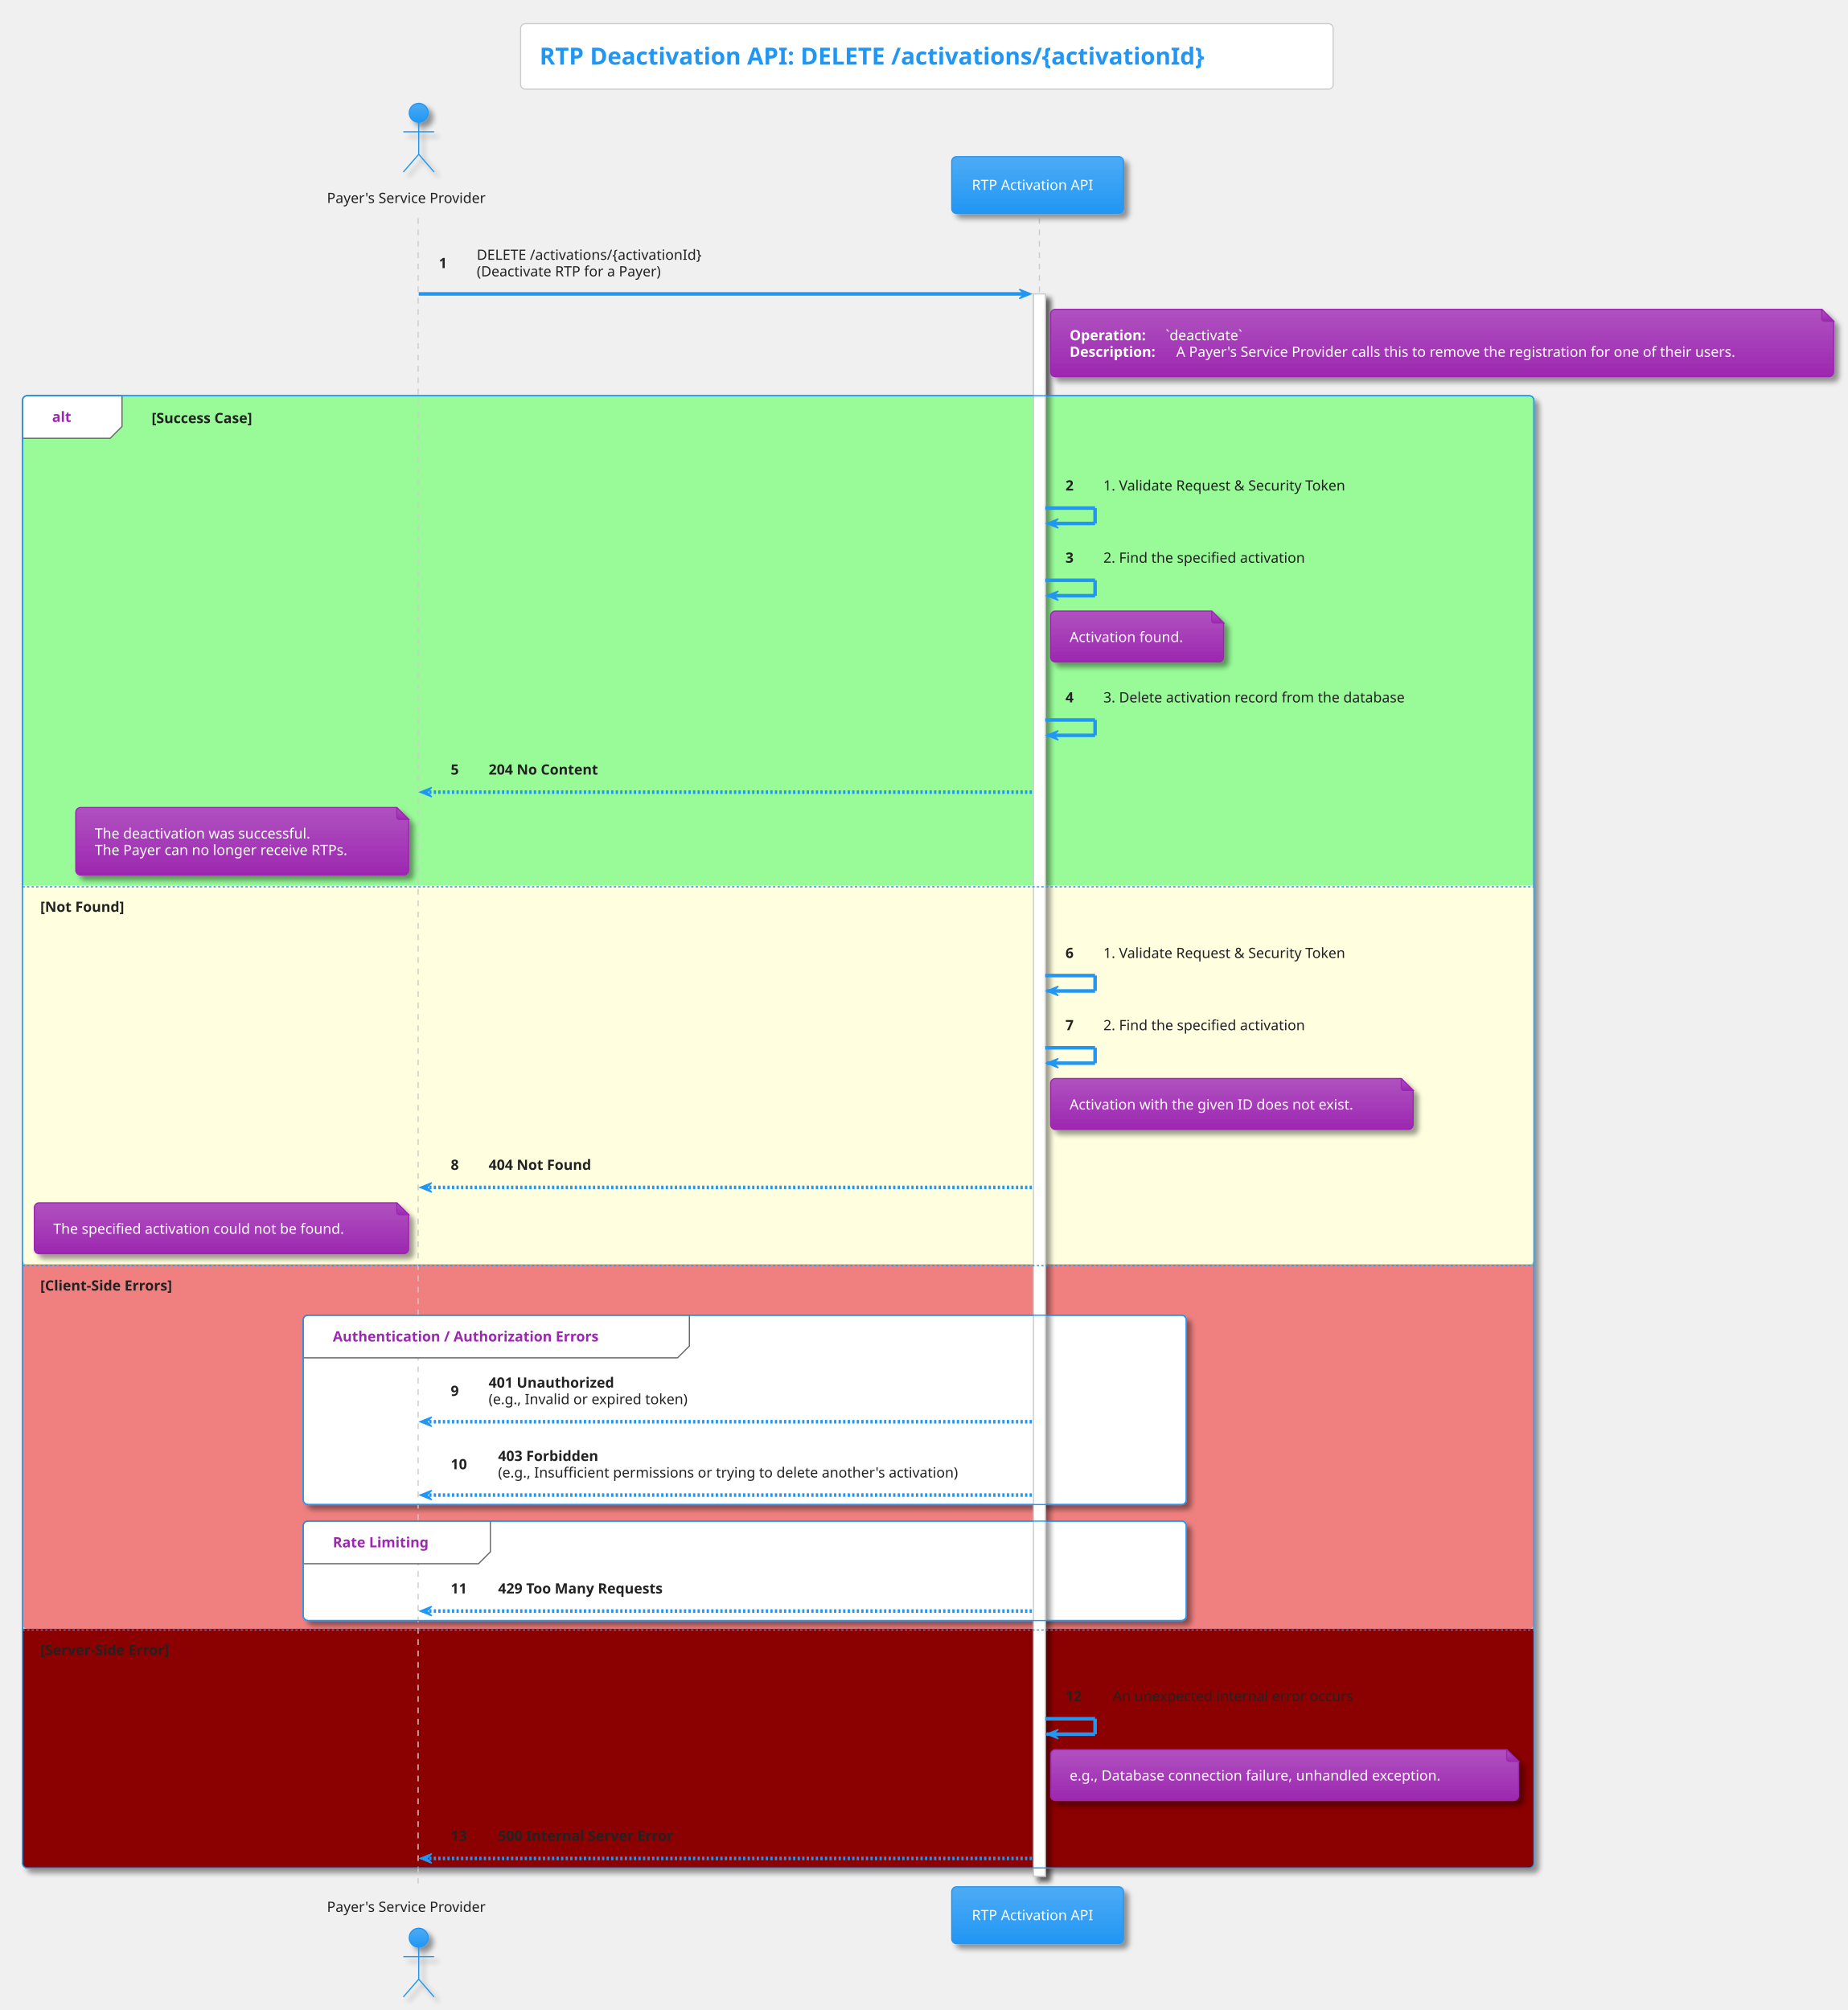
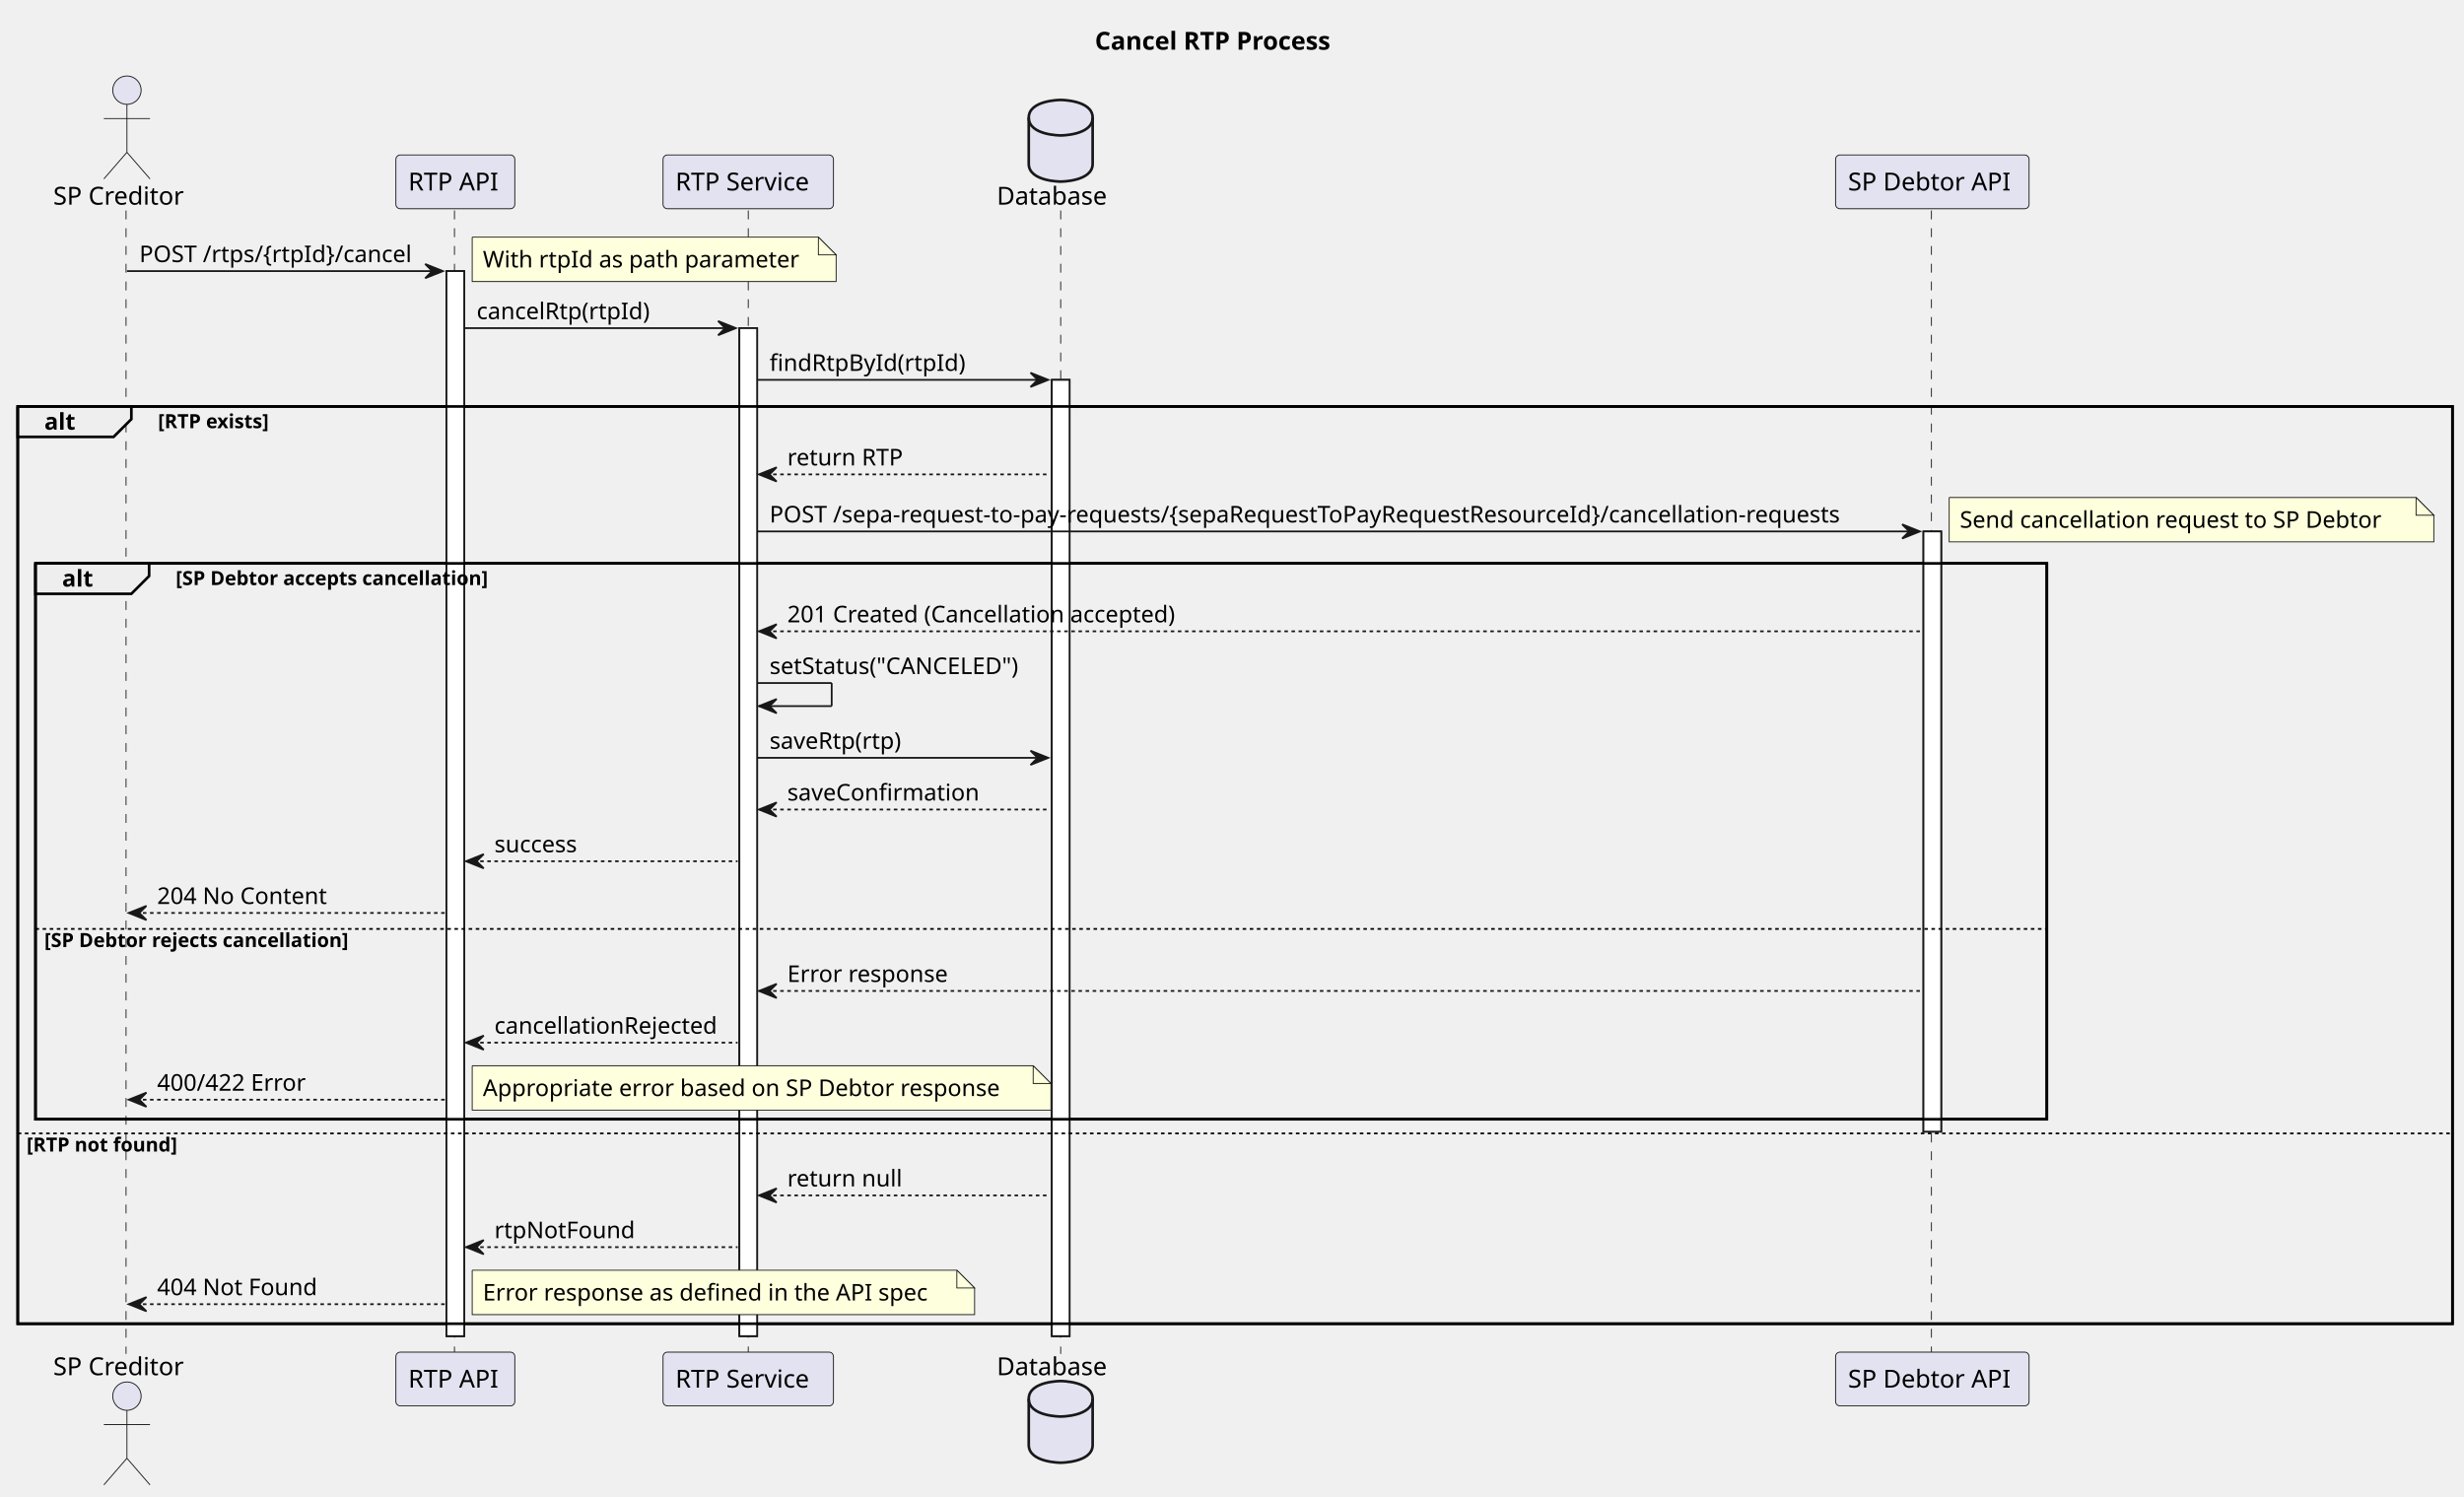
- <svg xmlns="http://www.w3.org/2000/svg" contentStyleType="text/css" height="1768.75px" preserveAspectRatio="none" style="width:1625px;height:1768px;" version="1.1" viewBox="0 0 1625 1768" width="1625px" zoomAndPan="magnify">
-   <defs>
-     <linearGradient id="g100lkpuucy9z00" x1="50%" x2="50%" y1="0%" y2="100%">
-       <stop offset="0%" stop-color="#FFFFFF" />
-       <stop offset="100%" stop-color="#FFFFFF" />
-     </linearGradient>
-     <filter height="300%" id="f100lkpuucy9z0" width="300%" x="-1" y="-1">
-       <feGaussianBlur result="blurOut" stdDeviation="2.083" />
-       <feColorMatrix in="blurOut" result="blurOut2" type="matrix" values="0 0 0 0 0 0 0 0 0 0 0 0 0 0 0 0 0 0 .4 0" />
-       <feOffset dx="4.167" dy="4.167" in="blurOut2" result="blurOut3" />
-       <feBlend in="SourceGraphic" in2="blurOut3" mode="normal" />
-     </filter>
-     <linearGradient id="g100lkpuucy9z01" x1="50%" x2="50%" y1="0%" y2="100%">
-       <stop offset="0%" stop-color="#4DABF5" />
-       <stop offset="100%" stop-color="#2196F3" />
-     </linearGradient>
-     <linearGradient id="g100lkpuucy9z02" x1="50%" x2="50%" y1="0%" y2="100%">
-       <stop offset="0%" stop-color="#B052C0" />
-       <stop offset="100%" stop-color="#9C27B0" />
-     </linearGradient>
-   </defs>
+ <svg xmlns="http://www.w3.org/2000/svg" contentStyleType="text/css" height="843px" preserveAspectRatio="none" style="width:1388px;height:843px;background:#FFFFFF;" version="1.1" viewBox="0 0 1388 843" width="1388px" zoomAndPan="magnify">
+   <defs />
  <g>
-     <rect fill="url(#g100lkpuucy9z00)" height="57.585" id="_title" rx="4.167" ry="4.167" style="stroke:#CCCCCC;stroke-width:1.042;" width="714.583" x="457.812" y="20.833" />
-     <text fill="#2196F3" font-family="Verdana" font-size="20.833" font-weight="bold" lengthAdjust="spacing" textLength="681.25" x="474.479" y="56.838">RTP Deactivation API: DELETE /activations/{activationId}</text>
-     <rect fill="#FFFFFF" filter="url(#f100lkpuucy9z0)" height="1391.764" style="stroke:#CCCCCC;stroke-width:1.042;" width="10.417" x="908.854" y="258.529" />
-     <rect fill="#98FB98" filter="url(#f100lkpuucy9z0)" height="1294.954" rx="4.167" ry="4.167" style="stroke:#2196F3;stroke-width:1.042;" width="1329.167" x="19.792" y="348.047" />
-     <path d="M19.792,779.004 L1348.958,779.004 L1348.958,1107.975 A4.167,4.167 0 0 1 1344.792,1112.142 L23.958,1112.142 A4.167,4.167 0 0 1 19.792,1107.975 L19.792,779.004 " fill="#FFFFE0" style="stroke:none;stroke-width:1.042;" />
-     <path d="M19.792,1112.142 L1348.958,1112.142 L1348.958,1428.548 A4.167,4.167 0 0 1 1344.792,1432.715 L23.958,1432.715 A4.167,4.167 0 0 1 19.792,1428.548 L19.792,1112.142 " fill="#F08080" style="stroke:none;stroke-width:1.042;" />
-     <rect fill="url(#g100lkpuucy9z00)" filter="url(#f100lkpuucy9z0)" height="166.504" rx="4.167" ry="4.167" style="stroke:#2196F3;stroke-width:1.042;" width="776.562" x="266.667" y="1156.901" />
-     <rect fill="url(#g100lkpuucy9z00)" filter="url(#f100lkpuucy9z0)" height="87.435" rx="4.167" ry="4.167" style="stroke:#2196F3;stroke-width:1.042;" width="776.562" x="266.667" y="1337.988" />
-     <path d="M19.792,1432.715 L1348.958,1432.715 L1348.958,1638.835 A4.167,4.167 0 0 1 1344.792,1643.001 L23.958,1643.001 A4.167,4.167 0 0 1 19.792,1638.835 L19.792,1432.715 " fill="#8B0000" style="stroke:none;stroke-width:1.042;" />
-     <line style="stroke:#CCCCCC;stroke-width:1.042;stroke-dasharray:5.0,5.0;" x1="367.708" x2="367.708" y1="191.927" y2="1660.71" />
-     <line style="stroke:#CCCCCC;stroke-width:1.042;stroke-dasharray:5.0,5.0;" x1="914.062" x2="914.062" y1="191.927" y2="1660.71" />
-     <text fill="#222222" font-family="Verdana" font-size="12.5" lengthAdjust="spacing" textLength="155.208" x="287.5" y="178.562">Payer's Service Provider</text>
-     <ellipse cx="368.229" cy="99.251" fill="url(#g100lkpuucy9z01)" filter="url(#f100lkpuucy9z0)" rx="8.333" ry="8.333" style="stroke:#2196F3;stroke-width:1.042;" />
-     <path d="M368.229,107.585 L368.229,135.71 M354.688,115.918 L381.771,115.918 M368.229,135.71 L354.688,151.335 M368.229,135.71 L381.771,151.335 " fill="none" filter="url(#f100lkpuucy9z0)" style="stroke:#2196F3;stroke-width:1.042;" />
-     <text fill="#222222" font-family="Verdana" font-size="12.5" lengthAdjust="spacing" textLength="155.208" x="287.5" y="1681.687">Payer's Service Provider</text>
-     <ellipse cx="368.229" cy="1704.427" fill="url(#g100lkpuucy9z01)" filter="url(#f100lkpuucy9z0)" rx="8.333" ry="8.333" style="stroke:#2196F3;stroke-width:1.042;" />
-     <path d="M368.229,1712.76 L368.229,1740.885 M354.688,1721.094 L381.771,1721.094 M368.229,1740.885 L354.688,1756.51 M368.229,1740.885 L381.771,1756.51 " fill="none" filter="url(#f100lkpuucy9z0)" style="stroke:#2196F3;stroke-width:1.042;" />
-     <rect fill="url(#g100lkpuucy9z01)" filter="url(#f100lkpuucy9z0)" height="49.967" rx="4.167" ry="4.167" style="stroke:#2196F3;stroke-width:1.042;" width="151.042" x="836.979" y="137.793" />
-     <text fill="#FFFFFF" font-family="Verdana" font-size="12.5" lengthAdjust="spacing" textLength="115.625" x="854.688" y="167.104">RTP Activation API</text>
-     <rect fill="url(#g100lkpuucy9z01)" filter="url(#f100lkpuucy9z0)" height="49.967" rx="4.167" ry="4.167" style="stroke:#2196F3;stroke-width:1.042;" width="151.042" x="836.979" y="1659.668" />
-     <text fill="#FFFFFF" font-family="Verdana" font-size="12.5" lengthAdjust="spacing" textLength="115.625" x="854.688" y="1688.979">RTP Activation API</text>
-     <rect fill="#FFFFFF" filter="url(#f100lkpuucy9z0)" height="1391.764" style="stroke:#CCCCCC;stroke-width:1.042;" width="10.417" x="908.854" y="258.529" />
-     <polygon fill="#2196F3" points="896.354,254.362,906.771,258.529,896.354,262.695,900.521,258.529" style="stroke:#2196F3;stroke-width:1.042;" />
-     <line style="stroke:#2196F3;stroke-width:3.125;" x1="368.229" x2="902.604" y1="258.529" y2="258.529" />
-     <text fill="#222222" font-family="Verdana" font-size="12.5" font-weight="bold" lengthAdjust="spacing" textLength="8.333" x="385.938" y="235.805">1</text>
-     <text fill="#222222" font-family="Verdana" font-size="12.5" lengthAdjust="spacing" textLength="222.917" x="419.271" y="228.53">DELETE /activations/{activationId}</text>
-     <text fill="#222222" font-family="Verdana" font-size="12.5" lengthAdjust="spacing" textLength="183.333" x="419.271" y="243.081">(Deactivate RTP for a Payer)</text>
-     <path d="M923.958,276.237 L923.958,327.279 A4.167,4.167 0 0 0 928.125,331.445 L1608.333,331.445 A4.167,4.167 0 0 0 1612.5,327.279 L1612.5,282.487 L1602.083,272.07 L928.125,272.07 A4.167,4.167 0 0 0 923.958,276.237 " fill="url(#g100lkpuucy9z02)" filter="url(#f100lkpuucy9z0)" style="stroke:#9C27B0;stroke-width:1.042;" />
-     <path d="M1602.083,272.07 L1602.083,280.404 A2.083,2.083 0 0 0 1604.167,282.487 L1612.5,282.487 L1602.083,272.07 " fill="url(#g100lkpuucy9z02)" style="stroke:#9C27B0;stroke-width:1.042;" />
-     <text fill="#FFFFFF" font-family="Verdana" font-size="12.5" font-weight="bold" lengthAdjust="spacing" textLength="80.208" x="940.625" y="299.298">Operation:</text>
-     <text fill="#FFFFFF" font-family="Verdana" font-size="12.5" lengthAdjust="spacing" textLength="81.25" x="1025" y="299.298">`deactivate`</text>
-     <text fill="#FFFFFF" font-family="Verdana" font-size="12.5" font-weight="bold" lengthAdjust="spacing" textLength="89.583" x="940.625" y="313.849">Description:</text>
-     <text fill="#FFFFFF" font-family="Verdana" font-size="12.5" lengthAdjust="spacing" textLength="552.083" x="1034.375" y="313.849">A Payer's Service Provider calls this to remove the registration for one of their users.</text>
-     <path d="M23.958,348.047 L107.292,348.047 L107.292,375.098 L96.875,385.514 L19.792,385.514 L19.792,352.214 A4.167,4.167 0 0 1 23.958,348.047 " fill="#FFFFFF" style="stroke:#666666;stroke-width:1.042;" />
-     <rect fill="none" height="1294.954" rx="4.167" ry="4.167" style="stroke:#2196F3;stroke-width:1.042;" width="1329.167" x="19.792" y="348.047" />
-     <text fill="#9C27B0" font-family="Verdana" font-size="12.5" font-weight="bold" lengthAdjust="spacing" textLength="19.792" x="45.833" y="371.108">alt</text>
-     <text fill="#222222" font-family="Verdana" font-size="12.5" font-weight="bold" lengthAdjust="spacing" textLength="110.417" x="133.333" y="372.15">[Success Case]</text>
-     <line style="stroke:#2196F3;stroke-width:3.125;" x1="919.271" x2="963.021" y1="446.908" y2="446.908" />
-     <line style="stroke:#2196F3;stroke-width:3.125;" x1="963.021" x2="963.021" y1="446.908" y2="460.449" />
-     <line style="stroke:#2196F3;stroke-width:3.125;" x1="920.312" x2="963.021" y1="460.449" y2="460.449" />
-     <polygon fill="#2196F3" points="930.729,456.283,920.312,460.449,930.729,464.616,926.562,460.449" style="stroke:#2196F3;stroke-width:1.042;" />
-     <text fill="#222222" font-family="Verdana" font-size="12.5" font-weight="bold" lengthAdjust="spacing" textLength="8.333" x="936.979" y="431.46">2</text>
-     <text fill="#222222" font-family="Verdana" font-size="12.5" lengthAdjust="spacing" textLength="242.708" x="970.312" y="431.46">1. Validate Request &amp; Security Token</text>
-     <line style="stroke:#2196F3;stroke-width:3.125;" x1="919.271" x2="963.021" y1="510.417" y2="510.417" />
-     <line style="stroke:#2196F3;stroke-width:3.125;" x1="963.021" x2="963.021" y1="510.417" y2="523.958" />
-     <line style="stroke:#2196F3;stroke-width:3.125;" x1="920.312" x2="963.021" y1="523.958" y2="523.958" />
-     <polygon fill="#2196F3" points="930.729,519.792,920.312,523.958,930.729,528.125,926.562,523.958" style="stroke:#2196F3;stroke-width:1.042;" />
-     <text fill="#222222" font-family="Verdana" font-size="12.5" font-weight="bold" lengthAdjust="spacing" textLength="8.333" x="936.979" y="494.969">3</text>
-     <text fill="#222222" font-family="Verdana" font-size="12.5" lengthAdjust="spacing" textLength="200" x="970.312" y="494.969">2. Find the specified activation</text>
-     <path d="M923.958,541.667 L923.958,578.125 A4.167,4.167 0 0 0 928.125,582.292 L1071.875,582.292 A4.167,4.167 0 0 0 1076.042,578.125 L1076.042,547.917 L1065.625,537.5 L928.125,537.5 A4.167,4.167 0 0 0 923.958,541.667 " fill="url(#g100lkpuucy9z02)" filter="url(#f100lkpuucy9z0)" style="stroke:#9C27B0;stroke-width:1.042;" />
-     <path d="M1065.625,537.5 L1065.625,545.833 A2.083,2.083 0 0 0 1067.708,547.917 L1076.042,547.917 L1065.625,537.5 " fill="url(#g100lkpuucy9z02)" style="stroke:#9C27B0;stroke-width:1.042;" />
-     <text fill="#FFFFFF" font-family="Verdana" font-size="12.5" lengthAdjust="spacing" textLength="109.375" x="940.625" y="564.728">Activation found.</text>
-     <line style="stroke:#2196F3;stroke-width:3.125;" x1="919.271" x2="963.021" y1="633.268" y2="633.268" />
-     <line style="stroke:#2196F3;stroke-width:3.125;" x1="963.021" x2="963.021" y1="633.268" y2="646.81" />
-     <line style="stroke:#2196F3;stroke-width:3.125;" x1="920.312" x2="963.021" y1="646.81" y2="646.81" />
-     <polygon fill="#2196F3" points="930.729,642.643,920.312,646.81,930.729,650.977,926.562,646.81" style="stroke:#2196F3;stroke-width:1.042;" />
-     <text fill="#222222" font-family="Verdana" font-size="12.5" font-weight="bold" lengthAdjust="spacing" textLength="8.333" x="936.979" y="617.82">4</text>
-     <text fill="#222222" font-family="Verdana" font-size="12.5" lengthAdjust="spacing" textLength="300" x="970.312" y="617.82">3. Delete activation record from the database</text>
-     <polygon fill="#2196F3" points="379.688,692.611,369.271,696.777,379.688,700.944,375.521,696.777" style="stroke:#2196F3;stroke-width:1.042;" />
-     <line style="stroke:#2196F3;stroke-width:3.125;stroke-dasharray:2.0,2.0;" x1="373.438" x2="907.812" y1="696.777" y2="696.777" />
-     <text fill="#222222" font-family="Verdana" font-size="12.5" font-weight="bold" lengthAdjust="spacing" textLength="8.333" x="396.354" y="681.329">5</text>
-     <text fill="#222222" font-family="Verdana" font-size="12.5" font-weight="bold" lengthAdjust="spacing" textLength="112.5" x="429.688" y="681.329">204 No Content</text>
-     <path d="M66.667,714.486 L66.667,765.527 A4.167,4.167 0 0 0 70.833,769.694 L355.208,769.694 A4.167,4.167 0 0 0 359.375,765.527 L359.375,720.736 L348.958,710.319 L70.833,710.319 A4.167,4.167 0 0 0 66.667,714.486 " fill="url(#g100lkpuucy9z02)" filter="url(#f100lkpuucy9z0)" style="stroke:#9C27B0;stroke-width:1.042;" />
-     <path d="M348.958,710.319 L348.958,718.652 A2.083,2.083 0 0 0 351.042,720.736 L359.375,720.736 L348.958,710.319 " fill="url(#g100lkpuucy9z02)" style="stroke:#9C27B0;stroke-width:1.042;" />
-     <text fill="#FFFFFF" font-family="Verdana" font-size="12.5" lengthAdjust="spacing" textLength="214.583" x="83.333" y="737.547">The deactivation was successful.</text>
-     <text fill="#FFFFFF" font-family="Verdana" font-size="12.5" lengthAdjust="spacing" textLength="250" x="83.333" y="752.098">The Payer can no longer receive RTPs.</text>
-     <line style="stroke:#2196F3;stroke-width:1.042;stroke-dasharray:2.0,2.0;" x1="19.792" x2="1348.958" y1="780.046" y2="780.046" />
-     <text fill="#222222" font-family="Verdana" font-size="12.5" font-weight="bold" lengthAdjust="spacing" textLength="86.458" x="35.417" y="802.065">[Not Found]</text>
-     <line style="stroke:#2196F3;stroke-width:3.125;" x1="919.271" x2="963.021" y1="858.106" y2="858.106" />
-     <line style="stroke:#2196F3;stroke-width:3.125;" x1="963.021" x2="963.021" y1="858.106" y2="871.647" />
-     <line style="stroke:#2196F3;stroke-width:3.125;" x1="920.312" x2="963.021" y1="871.647" y2="871.647" />
-     <polygon fill="#2196F3" points="930.729,867.481,920.312,871.647,930.729,875.814,926.562,871.647" style="stroke:#2196F3;stroke-width:1.042;" />
-     <text fill="#222222" font-family="Verdana" font-size="12.5" font-weight="bold" lengthAdjust="spacing" textLength="8.333" x="936.979" y="842.658">6</text>
-     <text fill="#222222" font-family="Verdana" font-size="12.5" lengthAdjust="spacing" textLength="242.708" x="970.312" y="842.658">1. Validate Request &amp; Security Token</text>
-     <line style="stroke:#2196F3;stroke-width:3.125;" x1="919.271" x2="963.021" y1="921.615" y2="921.615" />
-     <line style="stroke:#2196F3;stroke-width:3.125;" x1="963.021" x2="963.021" y1="921.615" y2="935.156" />
-     <line style="stroke:#2196F3;stroke-width:3.125;" x1="920.312" x2="963.021" y1="935.156" y2="935.156" />
-     <polygon fill="#2196F3" points="930.729,930.99,920.312,935.156,930.729,939.323,926.562,935.156" style="stroke:#2196F3;stroke-width:1.042;" />
-     <text fill="#222222" font-family="Verdana" font-size="12.5" font-weight="bold" lengthAdjust="spacing" textLength="8.333" x="936.979" y="906.167">7</text>
-     <text fill="#222222" font-family="Verdana" font-size="12.5" lengthAdjust="spacing" textLength="200" x="970.312" y="906.167">2. Find the specified activation</text>
-     <path d="M923.958,952.865 L923.958,989.323 A4.167,4.167 0 0 0 928.125,993.49 L1238.542,993.49 A4.167,4.167 0 0 0 1242.708,989.323 L1242.708,959.115 L1232.292,948.698 L928.125,948.698 A4.167,4.167 0 0 0 923.958,952.865 " fill="url(#g100lkpuucy9z02)" filter="url(#f100lkpuucy9z0)" style="stroke:#9C27B0;stroke-width:1.042;" />
-     <path d="M1232.292,948.698 L1232.292,957.031 A2.083,2.083 0 0 0 1234.375,959.115 L1242.708,959.115 L1232.292,948.698 " fill="url(#g100lkpuucy9z02)" style="stroke:#9C27B0;stroke-width:1.042;" />
-     <text fill="#FFFFFF" font-family="Verdana" font-size="12.5" lengthAdjust="spacing" textLength="276.042" x="940.625" y="975.926">Activation with the given ID does not exist.</text>
-     <polygon fill="#2196F3" points="379.688,1040.3,369.271,1044.466,379.688,1048.633,375.521,1044.466" style="stroke:#2196F3;stroke-width:1.042;" />
-     <line style="stroke:#2196F3;stroke-width:3.125;stroke-dasharray:2.0,2.0;" x1="373.438" x2="907.812" y1="1044.466" y2="1044.466" />
-     <text fill="#222222" font-family="Verdana" font-size="12.5" font-weight="bold" lengthAdjust="spacing" textLength="8.333" x="396.354" y="1029.018">8</text>
-     <text fill="#222222" font-family="Verdana" font-size="12.5" font-weight="bold" lengthAdjust="spacing" textLength="105.208" x="429.688" y="1029.018">404 Not Found</text>
-     <path d="M30.208,1062.175 L30.208,1098.633 A4.167,4.167 0 0 0 34.375,1102.8 L355.208,1102.8 A4.167,4.167 0 0 0 359.375,1098.633 L359.375,1068.425 L348.958,1058.008 L34.375,1058.008 A4.167,4.167 0 0 0 30.208,1062.175 " fill="url(#g100lkpuucy9z02)" filter="url(#f100lkpuucy9z0)" style="stroke:#9C27B0;stroke-width:1.042;" />
-     <path d="M348.958,1058.008 L348.958,1066.341 A2.083,2.083 0 0 0 351.042,1068.425 L359.375,1068.425 L348.958,1058.008 " fill="url(#g100lkpuucy9z02)" style="stroke:#9C27B0;stroke-width:1.042;" />
-     <text fill="#FFFFFF" font-family="Verdana" font-size="12.5" lengthAdjust="spacing" textLength="286.458" x="46.875" y="1085.236">The specified activation could not be found.</text>
-     <line style="stroke:#2196F3;stroke-width:1.042;stroke-dasharray:2.0,2.0;" x1="19.792" x2="1348.958" y1="1113.184" y2="1113.184" />
-     <text fill="#222222" font-family="Verdana" font-size="12.5" font-weight="bold" lengthAdjust="spacing" textLength="139.583" x="35.417" y="1135.203">[Client-Side Errors]</text>
-     <path d="M270.833,1156.901 L606.25,1156.901 L606.25,1183.952 L595.833,1194.369 L266.667,1194.369 L266.667,1161.068 A4.167,4.167 0 0 1 270.833,1156.901 " fill="#FFFFFF" style="stroke:#666666;stroke-width:1.042;" />
-     <rect fill="none" height="166.504" rx="4.167" ry="4.167" style="stroke:#2196F3;stroke-width:1.042;" width="776.562" x="266.667" y="1156.901" />
-     <text fill="#9C27B0" font-family="Verdana" font-size="12.5" font-weight="bold" lengthAdjust="spacing" textLength="271.875" x="292.708" y="1179.962">Authentication / Authorization Errors</text>
-     <polygon fill="#2196F3" points="379.688,1246.387,369.271,1250.553,379.688,1254.72,375.521,1250.553" style="stroke:#2196F3;stroke-width:1.042;" />
-     <line style="stroke:#2196F3;stroke-width:3.125;stroke-dasharray:2.0,2.0;" x1="373.438" x2="907.812" y1="1250.553" y2="1250.553" />
-     <text fill="#222222" font-family="Verdana" font-size="12.5" font-weight="bold" lengthAdjust="spacing" textLength="8.333" x="396.354" y="1227.83">9</text>
-     <text fill="#222222" font-family="Verdana" font-size="12.5" font-weight="bold" lengthAdjust="spacing" textLength="130.208" x="429.688" y="1220.555">401 Unauthorized</text>
-     <text fill="#222222" font-family="Verdana" font-size="12.5" lengthAdjust="spacing" textLength="195.833" x="429.688" y="1235.105">(e.g., Invalid or expired token)</text>
-     <polygon fill="#2196F3" points="379.688,1310.905,369.271,1315.072,379.688,1319.238,375.521,1315.072" style="stroke:#2196F3;stroke-width:1.042;" />
-     <line style="stroke:#2196F3;stroke-width:3.125;stroke-dasharray:2.0,2.0;" x1="373.438" x2="907.812" y1="1315.072" y2="1315.072" />
-     <text fill="#222222" font-family="Verdana" font-size="12.5" font-weight="bold" lengthAdjust="spacing" textLength="16.667" x="396.354" y="1292.348">10</text>
-     <text fill="#222222" font-family="Verdana" font-size="12.5" font-weight="bold" lengthAdjust="spacing" textLength="104.167" x="438.021" y="1285.073">403 Forbidden</text>
-     <text fill="#222222" font-family="Verdana" font-size="12.5" lengthAdjust="spacing" textLength="453.125" x="438.021" y="1299.624">(e.g., Insufficient permissions or trying to delete another's activation)</text>
-     <path d="M270.833,1337.988 L431.25,1337.988 L431.25,1365.039 L420.833,1375.456 L266.667,1375.456 L266.667,1342.155 A4.167,4.167 0 0 1 270.833,1337.988 " fill="#FFFFFF" style="stroke:#666666;stroke-width:1.042;" />
-     <rect fill="none" height="87.435" rx="4.167" ry="4.167" style="stroke:#2196F3;stroke-width:1.042;" width="776.562" x="266.667" y="1337.988" />
-     <text fill="#9C27B0" font-family="Verdana" font-size="12.5" font-weight="bold" lengthAdjust="spacing" textLength="96.875" x="292.708" y="1361.049">Rate Limiting</text>
-     <polygon fill="#2196F3" points="379.688,1412.923,369.271,1417.09,379.688,1421.256,375.521,1417.09" style="stroke:#2196F3;stroke-width:1.042;" />
-     <line style="stroke:#2196F3;stroke-width:3.125;stroke-dasharray:2.0,2.0;" x1="373.438" x2="907.812" y1="1417.09" y2="1417.09" />
-     <text fill="#222222" font-family="Verdana" font-size="12.5" font-weight="bold" lengthAdjust="spacing" textLength="16.667" x="396.354" y="1401.642">11</text>
-     <text fill="#222222" font-family="Verdana" font-size="12.5" font-weight="bold" lengthAdjust="spacing" textLength="173.958" x="438.021" y="1401.642">429 Too Many Requests</text>
-     <line style="stroke:#2196F3;stroke-width:1.042;stroke-dasharray:2.0,2.0;" x1="19.792" x2="1348.958" y1="1433.756" y2="1433.756" />
-     <text fill="#222222" font-family="Verdana" font-size="12.5" font-weight="bold" lengthAdjust="spacing" textLength="136.458" x="35.417" y="1455.776">[Server-Side Error]</text>
-     <line style="stroke:#2196F3;stroke-width:3.125;" x1="919.271" x2="963.021" y1="1511.816" y2="1511.816" />
-     <line style="stroke:#2196F3;stroke-width:3.125;" x1="963.021" x2="963.021" y1="1511.816" y2="1525.358" />
-     <line style="stroke:#2196F3;stroke-width:3.125;" x1="920.312" x2="963.021" y1="1525.358" y2="1525.358" />
-     <polygon fill="#2196F3" points="930.729,1521.191,920.312,1525.358,930.729,1529.525,926.562,1525.358" style="stroke:#2196F3;stroke-width:1.042;" />
-     <text fill="#222222" font-family="Verdana" font-size="12.5" font-weight="bold" lengthAdjust="spacing" textLength="16.667" x="936.979" y="1496.368">12</text>
-     <text fill="#222222" font-family="Verdana" font-size="12.5" lengthAdjust="spacing" textLength="236.458" x="978.646" y="1496.368">An unexpected internal error occurs</text>
-     <path d="M923.958,1543.066 L923.958,1579.525 A4.167,4.167 0 0 0 928.125,1583.691 L1331.25,1583.691 A4.167,4.167 0 0 0 1335.417,1579.525 L1335.417,1549.316 L1325,1538.9 L928.125,1538.9 A4.167,4.167 0 0 0 923.958,1543.066 " fill="url(#g100lkpuucy9z02)" filter="url(#f100lkpuucy9z0)" style="stroke:#9C27B0;stroke-width:1.042;" />
-     <path d="M1325,1538.9 L1325,1547.233 A2.083,2.083 0 0 0 1327.083,1549.316 L1335.417,1549.316 L1325,1538.9 " fill="url(#g100lkpuucy9z02)" style="stroke:#9C27B0;stroke-width:1.042;" />
-     <text fill="#FFFFFF" font-family="Verdana" font-size="12.5" lengthAdjust="spacing" textLength="368.75" x="940.625" y="1566.128">e.g., Database connection failure, unhandled exception.</text>
-     <polygon fill="#2196F3" points="379.688,1630.501,369.271,1634.668,379.688,1638.835,375.521,1634.668" style="stroke:#2196F3;stroke-width:1.042;" />
-     <line style="stroke:#2196F3;stroke-width:3.125;stroke-dasharray:2.0,2.0;" x1="373.438" x2="907.812" y1="1634.668" y2="1634.668" />
-     <text fill="#222222" font-family="Verdana" font-size="12.5" font-weight="bold" lengthAdjust="spacing" textLength="16.667" x="396.354" y="1619.22">13</text>
-     <text fill="#222222" font-family="Verdana" font-size="12.5" font-weight="bold" lengthAdjust="spacing" textLength="180.208" x="438.021" y="1619.22">500 Internal Server Error</text>
+     <text fill="#000000" font-family="sans-serif" font-size="14" font-weight="bold" lengthAdjust="spacing" textLength="157" x="616.75" y="27.995">Cancel RTP Process</text>
+     <rect fill="#FFFFFF" height="600" style="stroke:#181818;stroke-width:1.0;" width="10" x="251.5" y="152.727" />
+     <rect fill="#FFFFFF" height="567.867" style="stroke:#181818;stroke-width:1.0;" width="10" x="416.5" y="184.859" />
+     <rect fill="#FFFFFF" height="538.734" style="stroke:#181818;stroke-width:1.0;" width="10" x="592.5" y="213.992" />
+     <rect fill="#FFFFFF" height="338.133" style="stroke:#181818;stroke-width:1.0;" width="10" x="1083.5" y="299.391" />
+     <rect fill="none" height="516.734" style="stroke:#000000;stroke-width:1.5;" width="1371.5" x="10" y="228.992" />
+     <rect fill="none" height="313.133" style="stroke:#000000;stroke-width:1.5;" width="1133" x="20" y="317.391" />
+     <line style="stroke:#181818;stroke-width:0.5;stroke-dasharray:5.0,5.0;" x1="71" x2="71" y1="118.594" y2="762.727" />
+     <line style="stroke:#181818;stroke-width:0.5;stroke-dasharray:5.0,5.0;" x1="256" x2="256" y1="118.594" y2="762.727" />
+     <line style="stroke:#181818;stroke-width:0.5;stroke-dasharray:5.0,5.0;" x1="421.5" x2="421.5" y1="118.594" y2="762.727" />
+     <line style="stroke:#181818;stroke-width:0.5;stroke-dasharray:5.0,5.0;" x1="597.5" x2="597.5" y1="118.594" y2="762.727" />
+     <line style="stroke:#181818;stroke-width:0.5;stroke-dasharray:5.0,5.0;" x1="1088" x2="1088" y1="118.594" y2="762.727" />
+     <text fill="#000000" font-family="sans-serif" font-size="14" lengthAdjust="spacing" textLength="77" x="30" y="115.292">SP Creditor</text>
+     <ellipse cx="71.5" cy="50.797" fill="#E2E2F0" rx="8" ry="8" style="stroke:#181818;stroke-width:0.5;" />
+     <path d="M71.5,58.797 L71.5,85.797 M58.5,66.797 L84.5,66.797 M71.5,85.797 L58.5,100.797 M71.5,85.797 L84.5,100.797 " fill="none" style="stroke:#181818;stroke-width:0.5;" />
+     <text fill="#000000" font-family="sans-serif" font-size="14" lengthAdjust="spacing" textLength="77" x="30" y="774.722">SP Creditor</text>
+     <ellipse cx="71.5" cy="786.523" fill="#E2E2F0" rx="8" ry="8" style="stroke:#181818;stroke-width:0.5;" />
+     <path d="M71.5,794.523 L71.5,821.523 M58.5,802.523 L84.5,802.523 M71.5,821.523 L58.5,836.523 M71.5,821.523 L84.5,836.523 " fill="none" style="stroke:#181818;stroke-width:0.5;" />
+     <rect fill="#E2E2F0" height="30.297" rx="2.5" ry="2.5" style="stroke:#181818;stroke-width:0.5;" width="67" x="223" y="87.297" />
+     <text fill="#000000" font-family="sans-serif" font-size="14" lengthAdjust="spacing" textLength="53" x="230" y="107.292">RTP API</text>
+     <rect fill="#E2E2F0" height="30.297" rx="2.5" ry="2.5" style="stroke:#181818;stroke-width:0.5;" width="67" x="223" y="761.727" />
+     <text fill="#000000" font-family="sans-serif" font-size="14" lengthAdjust="spacing" textLength="53" x="230" y="781.722">RTP API</text>
+     <rect fill="#E2E2F0" height="30.297" rx="2.5" ry="2.5" style="stroke:#181818;stroke-width:0.5;" width="96" x="373.5" y="87.297" />
+     <text fill="#000000" font-family="sans-serif" font-size="14" lengthAdjust="spacing" textLength="82" x="380.5" y="107.292">RTP Service</text>
+     <rect fill="#E2E2F0" height="30.297" rx="2.5" ry="2.5" style="stroke:#181818;stroke-width:0.5;" width="96" x="373.5" y="761.727" />
+     <text fill="#000000" font-family="sans-serif" font-size="14" lengthAdjust="spacing" textLength="82" x="380.5" y="781.722">RTP Service</text>
+     <text fill="#000000" font-family="sans-serif" font-size="14" lengthAdjust="spacing" textLength="66" x="561.5" y="115.292">Database</text>
+     <path d="M579.5,66.297 C579.5,56.297 597.5,56.297 597.5,56.297 C597.5,56.297 615.5,56.297 615.5,66.297 L615.5,92.297 C615.5,102.297 597.5,102.297 597.5,102.297 C597.5,102.297 579.5,102.297 579.5,92.297 L579.5,66.297 " fill="#E2E2F0" style="stroke:#181818;stroke-width:1.5;" />
+     <path d="M579.5,66.297 C579.5,76.297 597.5,76.297 597.5,76.297 C597.5,76.297 615.5,76.297 615.5,66.297 " fill="none" style="stroke:#181818;stroke-width:1.5;" />
+     <text fill="#000000" font-family="sans-serif" font-size="14" lengthAdjust="spacing" textLength="66" x="561.5" y="774.722">Database</text>
+     <path d="M579.5,788.023 C579.5,778.023 597.5,778.023 597.5,778.023 C597.5,778.023 615.5,778.023 615.5,788.023 L615.5,814.023 C615.5,824.023 597.5,824.023 597.5,824.023 C597.5,824.023 579.5,824.023 579.5,814.023 L579.5,788.023 " fill="#E2E2F0" style="stroke:#181818;stroke-width:1.5;" />
+     <path d="M579.5,788.023 C579.5,798.023 597.5,798.023 597.5,798.023 C597.5,798.023 615.5,798.023 615.5,788.023 " fill="none" style="stroke:#181818;stroke-width:1.5;" />
+     <rect fill="#E2E2F0" height="30.297" rx="2.5" ry="2.5" style="stroke:#181818;stroke-width:0.5;" width="109" x="1034" y="87.297" />
+     <text fill="#000000" font-family="sans-serif" font-size="14" lengthAdjust="spacing" textLength="95" x="1041" y="107.292">SP Debtor API</text>
+     <rect fill="#E2E2F0" height="30.297" rx="2.5" ry="2.5" style="stroke:#181818;stroke-width:0.5;" width="109" x="1034" y="761.727" />
+     <text fill="#000000" font-family="sans-serif" font-size="14" lengthAdjust="spacing" textLength="95" x="1041" y="781.722">SP Debtor API</text>
+     <rect fill="#FFFFFF" height="600" style="stroke:#181818;stroke-width:1.0;" width="10" x="251.5" y="152.727" />
+     <rect fill="#FFFFFF" height="567.867" style="stroke:#181818;stroke-width:1.0;" width="10" x="416.5" y="184.859" />
+     <rect fill="#FFFFFF" height="538.734" style="stroke:#181818;stroke-width:1.0;" width="10" x="592.5" y="213.992" />
+     <rect fill="#FFFFFF" height="338.133" style="stroke:#181818;stroke-width:1.0;" width="10" x="1083.5" y="299.391" />
+     <polygon fill="#181818" points="239.5,148.727,249.5,152.727,239.5,156.727,243.5,152.727" style="stroke:#181818;stroke-width:1.0;" />
+     <line style="stroke:#181818;stroke-width:1.0;" x1="71.5" x2="245.5" y1="152.727" y2="152.727" />
+     <text fill="#000000" font-family="sans-serif" font-size="13" lengthAdjust="spacing" textLength="161" x="78.5" y="147.661">POST /rtps/{rtpId}/cancel</text>
+     <path d="M266,133.594 L266,158.594 L471,158.594 L471,143.594 L461,133.594 L266,133.594 " fill="#FEFFDD" style="stroke:#181818;stroke-width:0.5;" />
+     <path d="M461,133.594 L461,143.594 L471,143.594 L461,133.594 " fill="#FEFFDD" style="stroke:#181818;stroke-width:0.5;" />
+     <text fill="#000000" font-family="sans-serif" font-size="13" lengthAdjust="spacing" textLength="184" x="272" y="150.661">With rtpId as path parameter</text>
+     <polygon fill="#181818" points="404.5,180.859,414.5,184.859,404.5,188.859,408.5,184.859" style="stroke:#181818;stroke-width:1.0;" />
+     <line style="stroke:#181818;stroke-width:1.0;" x1="261.5" x2="410.5" y1="184.859" y2="184.859" />
+     <text fill="#000000" font-family="sans-serif" font-size="13" lengthAdjust="spacing" textLength="101" x="268.5" y="179.793">cancelRtp(rtpId)</text>
+     <polygon fill="#181818" points="580.5,209.992,590.5,213.992,580.5,217.992,584.5,213.992" style="stroke:#181818;stroke-width:1.0;" />
+     <line style="stroke:#181818;stroke-width:1.0;" x1="426.5" x2="586.5" y1="213.992" y2="213.992" />
+     <text fill="#000000" font-family="sans-serif" font-size="13" lengthAdjust="spacing" textLength="110" x="433.5" y="208.926">findRtpById(rtpId)</text>
+     <path d="M10,228.992 L74,228.992 L74,236.125 L64,246.125 L10,246.125 L10,228.992 " fill="#EEEEEE" style="stroke:#000000;stroke-width:1.5;" />
+     <rect fill="none" height="516.734" style="stroke:#000000;stroke-width:1.5;" width="1371.5" x="10" y="228.992" />
+     <text fill="#000000" font-family="sans-serif" font-size="13" font-weight="bold" lengthAdjust="spacing" textLength="19" x="25" y="242.059">alt</text>
+     <text fill="#000000" font-family="sans-serif" font-size="11" font-weight="bold" lengthAdjust="spacing" textLength="76" x="89" y="241.203">[RTP exists]</text>
+     <polygon fill="#181818" points="437.5,263.258,427.5,267.258,437.5,271.258,433.5,267.258" style="stroke:#181818;stroke-width:1.0;" />
+     <line style="stroke:#181818;stroke-width:1.0;stroke-dasharray:2.0,2.0;" x1="431.5" x2="591.5" y1="267.258" y2="267.258" />
+     <text fill="#000000" font-family="sans-serif" font-size="13" lengthAdjust="spacing" textLength="66" x="443.5" y="262.192">return RTP</text>
+     <polygon fill="#181818" points="1071.5,295.391,1081.5,299.391,1071.5,303.391,1075.5,299.391" style="stroke:#181818;stroke-width:1.0;" />
+     <line style="stroke:#181818;stroke-width:1.0;" x1="426.5" x2="1077.5" y1="299.391" y2="299.391" />
+     <text fill="#000000" font-family="sans-serif" font-size="13" lengthAdjust="spacing" textLength="638" x="433.5" y="294.325">POST /sepa-request-to-pay-requests/{sepaRequestToPayRequestResourceId}/cancellation-requests</text>
+     <path d="M1098,280.258 L1098,305.258 L1371,305.258 L1371,290.258 L1361,280.258 L1098,280.258 " fill="#FEFFDD" style="stroke:#181818;stroke-width:0.5;" />
+     <path d="M1361,280.258 L1361,290.258 L1371,290.258 L1361,280.258 " fill="#FEFFDD" style="stroke:#181818;stroke-width:0.5;" />
+     <text fill="#000000" font-family="sans-serif" font-size="13" lengthAdjust="spacing" textLength="252" x="1104" y="297.325">Send cancellation request to SP Debtor</text>
+     <path d="M20,317.391 L84,317.391 L84,324.523 L74,334.523 L20,334.523 L20,317.391 " fill="#EEEEEE" style="stroke:#000000;stroke-width:1.5;" />
+     <rect fill="none" height="313.133" style="stroke:#000000;stroke-width:1.5;" width="1133" x="20" y="317.391" />
+     <text fill="#000000" font-family="sans-serif" font-size="13" font-weight="bold" lengthAdjust="spacing" textLength="19" x="35" y="330.457">alt</text>
+     <text fill="#000000" font-family="sans-serif" font-size="11" font-weight="bold" lengthAdjust="spacing" textLength="210" x="99" y="329.601">[SP Debtor accepts cancellation]</text>
+     <polygon fill="#181818" points="437.5,351.656,427.5,355.656,437.5,359.656,433.5,355.656" style="stroke:#181818;stroke-width:1.0;" />
+     <line style="stroke:#181818;stroke-width:1.0;stroke-dasharray:2.0,2.0;" x1="431.5" x2="1082.5" y1="355.656" y2="355.656" />
+     <text fill="#000000" font-family="sans-serif" font-size="13" lengthAdjust="spacing" textLength="234" x="443.5" y="350.59">201 Created (Cancellation accepted)</text>
+     <line style="stroke:#181818;stroke-width:1.0;" x1="426.5" x2="468.5" y1="384.789" y2="384.789" />
+     <line style="stroke:#181818;stroke-width:1.0;" x1="468.5" x2="468.5" y1="384.789" y2="397.789" />
+     <line style="stroke:#181818;stroke-width:1.0;" x1="427.5" x2="468.5" y1="397.789" y2="397.789" />
+     <polygon fill="#181818" points="437.5,393.789,427.5,397.789,437.5,401.789,433.5,397.789" style="stroke:#181818;stroke-width:1.0;" />
+     <text fill="#000000" font-family="sans-serif" font-size="13" lengthAdjust="spacing" textLength="152" x="433.5" y="379.723">setStatus("CANCELED")</text>
+     <polygon fill="#181818" points="580.5,422.922,590.5,426.922,580.5,430.922,584.5,426.922" style="stroke:#181818;stroke-width:1.0;" />
+     <line style="stroke:#181818;stroke-width:1.0;" x1="426.5" x2="586.5" y1="426.922" y2="426.922" />
+     <text fill="#000000" font-family="sans-serif" font-size="13" lengthAdjust="spacing" textLength="79" x="433.5" y="421.856">saveRtp(rtp)</text>
+     <polygon fill="#181818" points="437.5,452.055,427.5,456.055,437.5,460.055,433.5,456.055" style="stroke:#181818;stroke-width:1.0;" />
+     <line style="stroke:#181818;stroke-width:1.0;stroke-dasharray:2.0,2.0;" x1="431.5" x2="591.5" y1="456.055" y2="456.055" />
+     <text fill="#000000" font-family="sans-serif" font-size="13" lengthAdjust="spacing" textLength="112" x="443.5" y="450.989">saveConfirmation</text>
+     <polygon fill="#181818" points="272.5,481.188,262.5,485.188,272.5,489.188,268.5,485.188" style="stroke:#181818;stroke-width:1.0;" />
+     <line style="stroke:#181818;stroke-width:1.0;stroke-dasharray:2.0,2.0;" x1="266.5" x2="415.5" y1="485.188" y2="485.188" />
+     <text fill="#000000" font-family="sans-serif" font-size="13" lengthAdjust="spacing" textLength="51" x="278.5" y="480.122">success</text>
+     <polygon fill="#181818" points="82.5,510.32,72.5,514.32,82.5,518.32,78.5,514.32" style="stroke:#181818;stroke-width:1.0;" />
+     <line style="stroke:#181818;stroke-width:1.0;stroke-dasharray:2.0,2.0;" x1="76.5" x2="250.5" y1="514.32" y2="514.32" />
+     <text fill="#000000" font-family="sans-serif" font-size="13" lengthAdjust="spacing" textLength="101" x="88.5" y="509.254">204 No Content</text>
+     <line style="stroke:#000000;stroke-width:1.0;stroke-dasharray:2.0,2.0;" x1="20" x2="1153" y1="523.32" y2="523.32" />
+     <text fill="#000000" font-family="sans-serif" font-size="11" font-weight="bold" lengthAdjust="spacing" textLength="204" x="25" y="533.531">[SP Debtor rejects cancellation]</text>
+     <polygon fill="#181818" points="437.5,554.258,427.5,558.258,437.5,562.258,433.5,558.258" style="stroke:#181818;stroke-width:1.0;" />
+     <line style="stroke:#181818;stroke-width:1.0;stroke-dasharray:2.0,2.0;" x1="431.5" x2="1082.5" y1="558.258" y2="558.258" />
+     <text fill="#000000" font-family="sans-serif" font-size="13" lengthAdjust="spacing" textLength="94" x="443.5" y="553.192">Error response</text>
+     <polygon fill="#181818" points="272.5,583.391,262.5,587.391,272.5,591.391,268.5,587.391" style="stroke:#181818;stroke-width:1.0;" />
+     <line style="stroke:#181818;stroke-width:1.0;stroke-dasharray:2.0,2.0;" x1="266.5" x2="415.5" y1="587.391" y2="587.391" />
+     <text fill="#000000" font-family="sans-serif" font-size="13" lengthAdjust="spacing" textLength="131" x="278.5" y="582.325">cancellationRejected</text>
+     <polygon fill="#181818" points="82.5,615.523,72.5,619.523,82.5,623.523,78.5,619.523" style="stroke:#181818;stroke-width:1.0;" />
+     <line style="stroke:#181818;stroke-width:1.0;stroke-dasharray:2.0,2.0;" x1="76.5" x2="250.5" y1="619.523" y2="619.523" />
+     <text fill="#000000" font-family="sans-serif" font-size="13" lengthAdjust="spacing" textLength="87" x="88.5" y="614.457">400/422 Error</text>
+     <path d="M266,600.391 L266,625.391 L592,625.391 L592,610.391 L582,600.391 L266,600.391 " fill="#FEFFDD" style="stroke:#181818;stroke-width:0.5;" />
+     <path d="M582,600.391 L582,610.391 L592,610.391 L582,600.391 " fill="#FEFFDD" style="stroke:#181818;stroke-width:0.5;" />
+     <text fill="#000000" font-family="sans-serif" font-size="13" lengthAdjust="spacing" textLength="305" x="272" y="617.457">Appropriate error based on SP Debtor response</text>
+     <line style="stroke:#000000;stroke-width:1.0;stroke-dasharray:2.0,2.0;" x1="10" x2="1381.5" y1="638.523" y2="638.523" />
+     <text fill="#000000" font-family="sans-serif" font-size="11" font-weight="bold" lengthAdjust="spacing" textLength="100" x="15" y="648.734">[RTP not found]</text>
+     <polygon fill="#181818" points="437.5,669.461,427.5,673.461,437.5,677.461,433.5,673.461" style="stroke:#181818;stroke-width:1.0;" />
+     <line style="stroke:#181818;stroke-width:1.0;stroke-dasharray:2.0,2.0;" x1="431.5" x2="591.5" y1="673.461" y2="673.461" />
+     <text fill="#000000" font-family="sans-serif" font-size="13" lengthAdjust="spacing" textLength="65" x="443.5" y="668.395">return null</text>
+     <polygon fill="#181818" points="272.5,698.594,262.5,702.594,272.5,706.594,268.5,702.594" style="stroke:#181818;stroke-width:1.0;" />
+     <line style="stroke:#181818;stroke-width:1.0;stroke-dasharray:2.0,2.0;" x1="266.5" x2="415.5" y1="702.594" y2="702.594" />
+     <text fill="#000000" font-family="sans-serif" font-size="13" lengthAdjust="spacing" textLength="80" x="278.5" y="697.528">rtpNotFound</text>
+     <polygon fill="#181818" points="82.5,730.727,72.5,734.727,82.5,738.727,78.5,734.727" style="stroke:#181818;stroke-width:1.0;" />
+     <line style="stroke:#181818;stroke-width:1.0;stroke-dasharray:2.0,2.0;" x1="76.5" x2="250.5" y1="734.727" y2="734.727" />
+     <text fill="#000000" font-family="sans-serif" font-size="13" lengthAdjust="spacing" textLength="94" x="88.5" y="729.661">404 Not Found</text>
+     <path d="M266,715.594 L266,740.594 L549,740.594 L549,725.594 L539,715.594 L266,715.594 " fill="#FEFFDD" style="stroke:#181818;stroke-width:0.5;" />
+     <path d="M539,715.594 L539,725.594 L549,725.594 L539,715.594 " fill="#FEFFDD" style="stroke:#181818;stroke-width:0.5;" />
+     <text fill="#000000" font-family="sans-serif" font-size="13" lengthAdjust="spacing" textLength="262" x="272" y="732.661">Error response as defined in the API spec</text>
  </g>
</svg>
